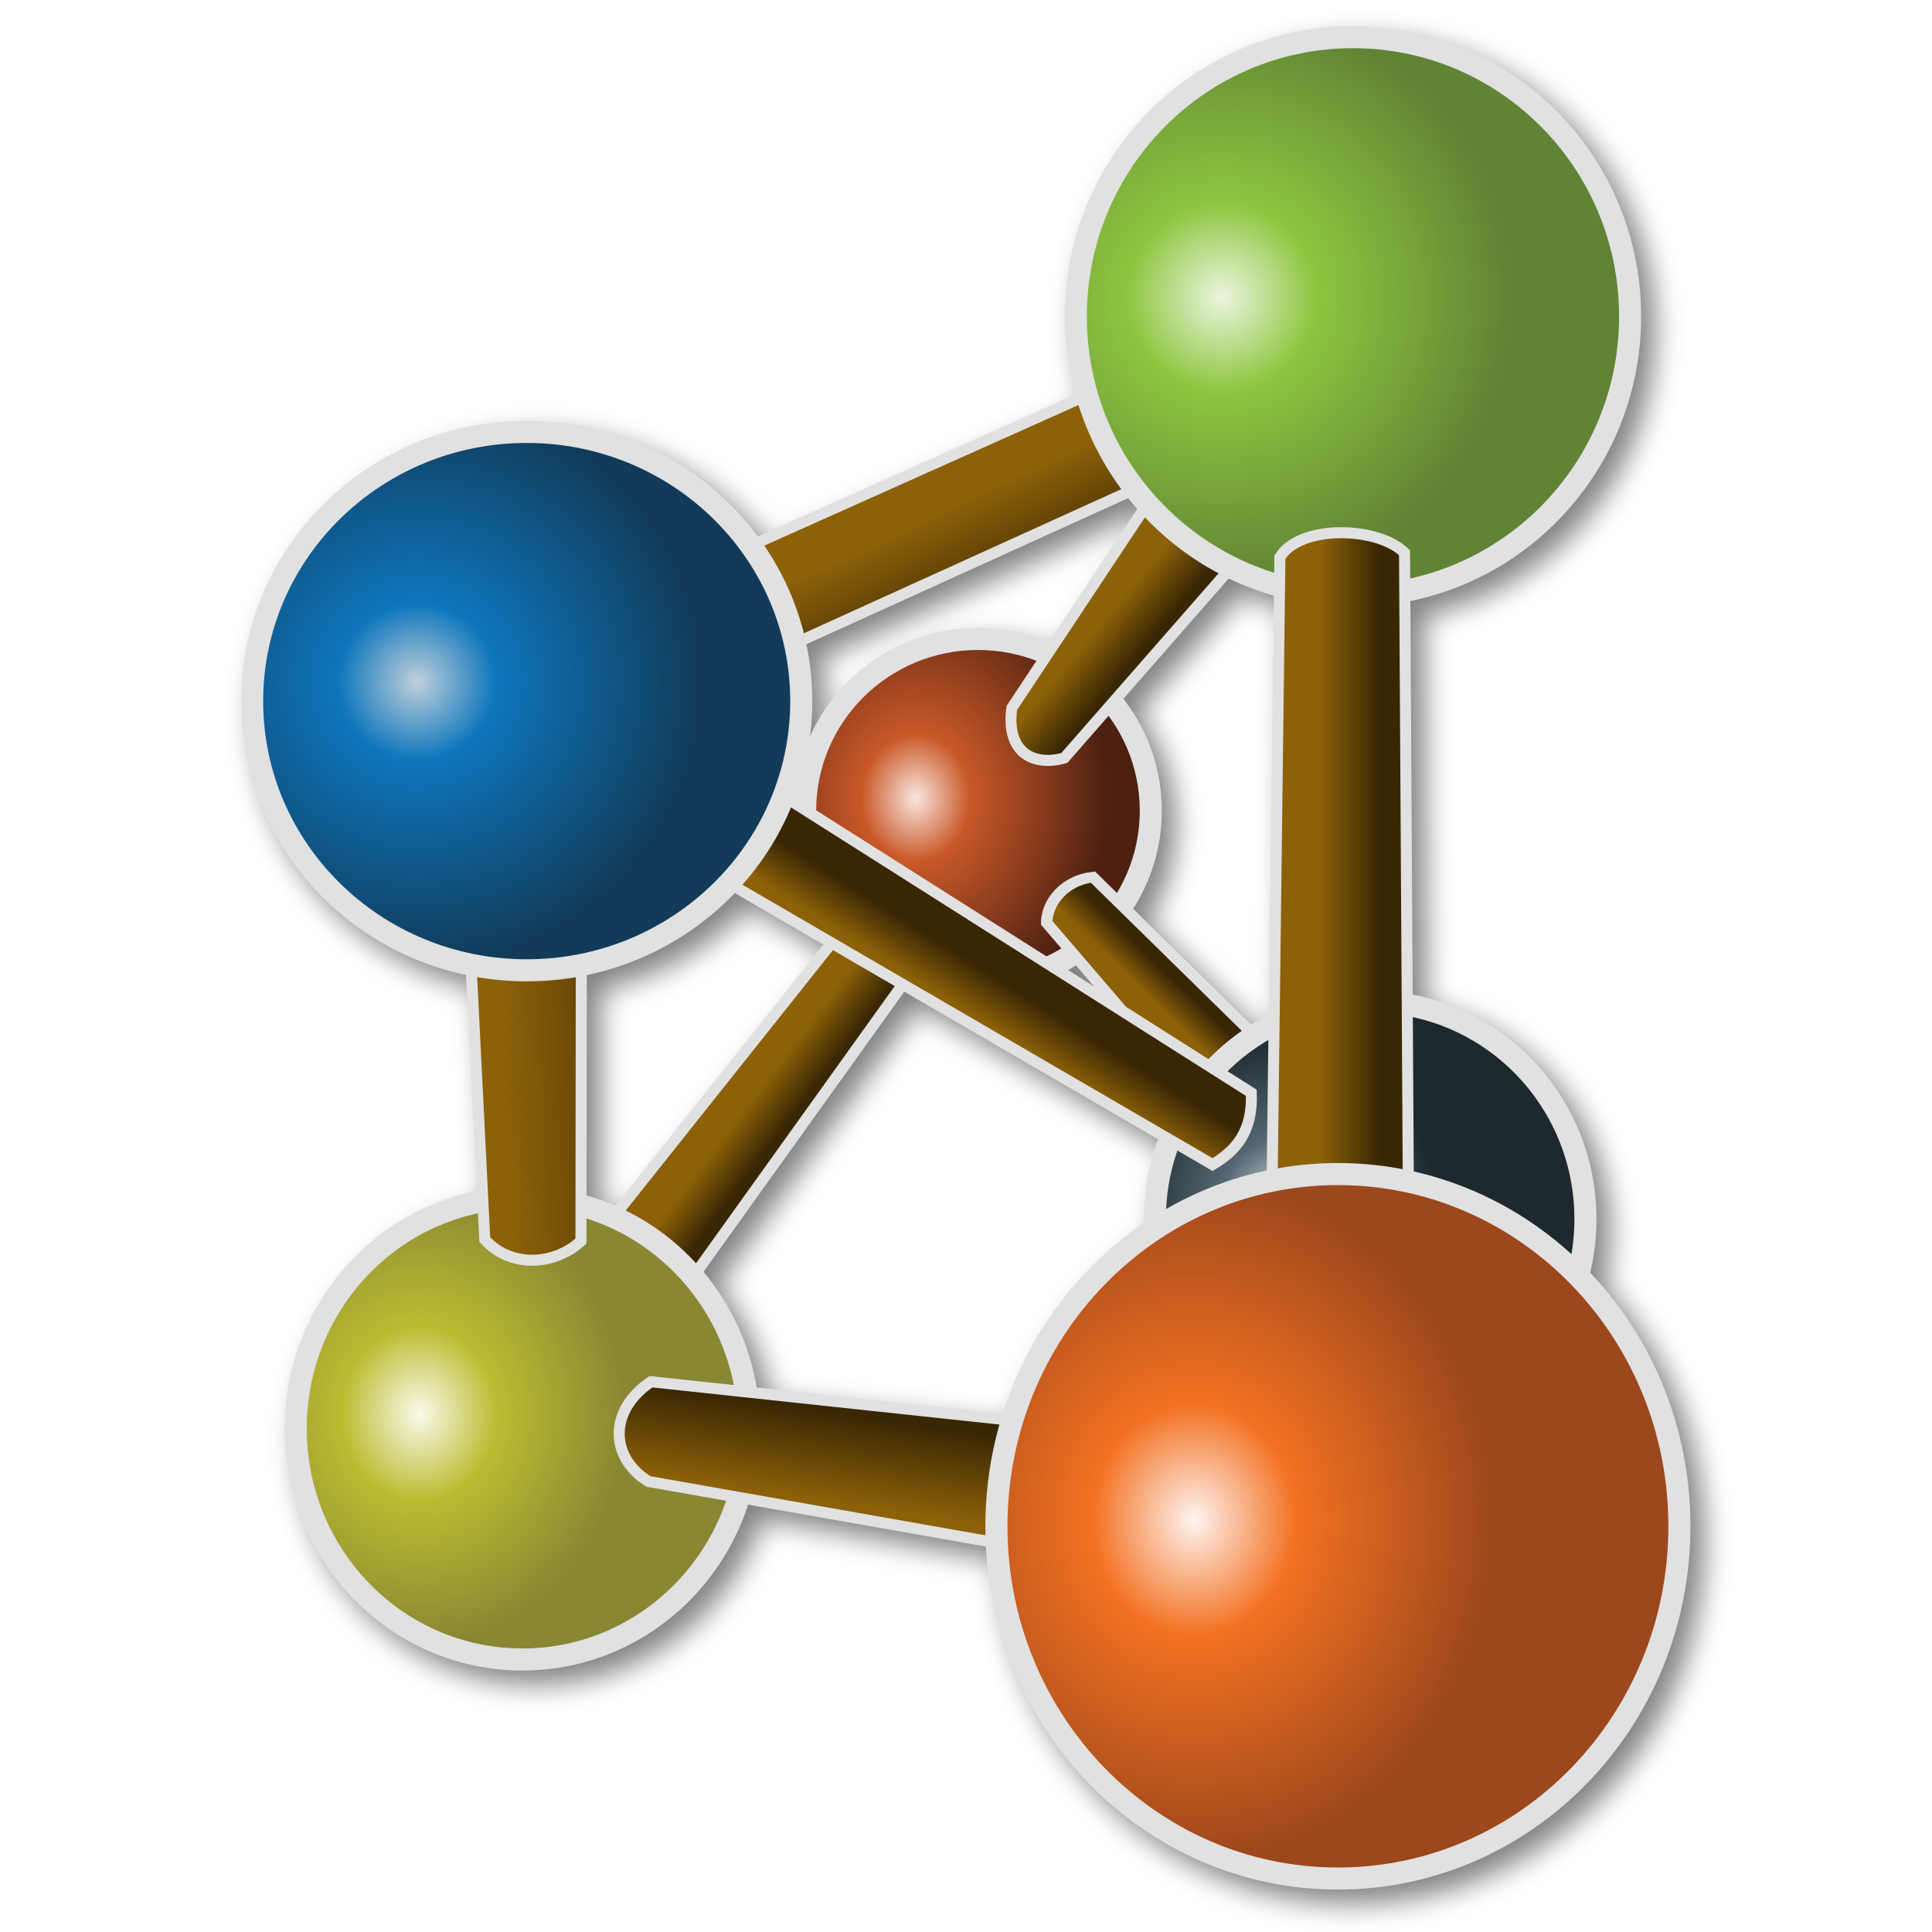
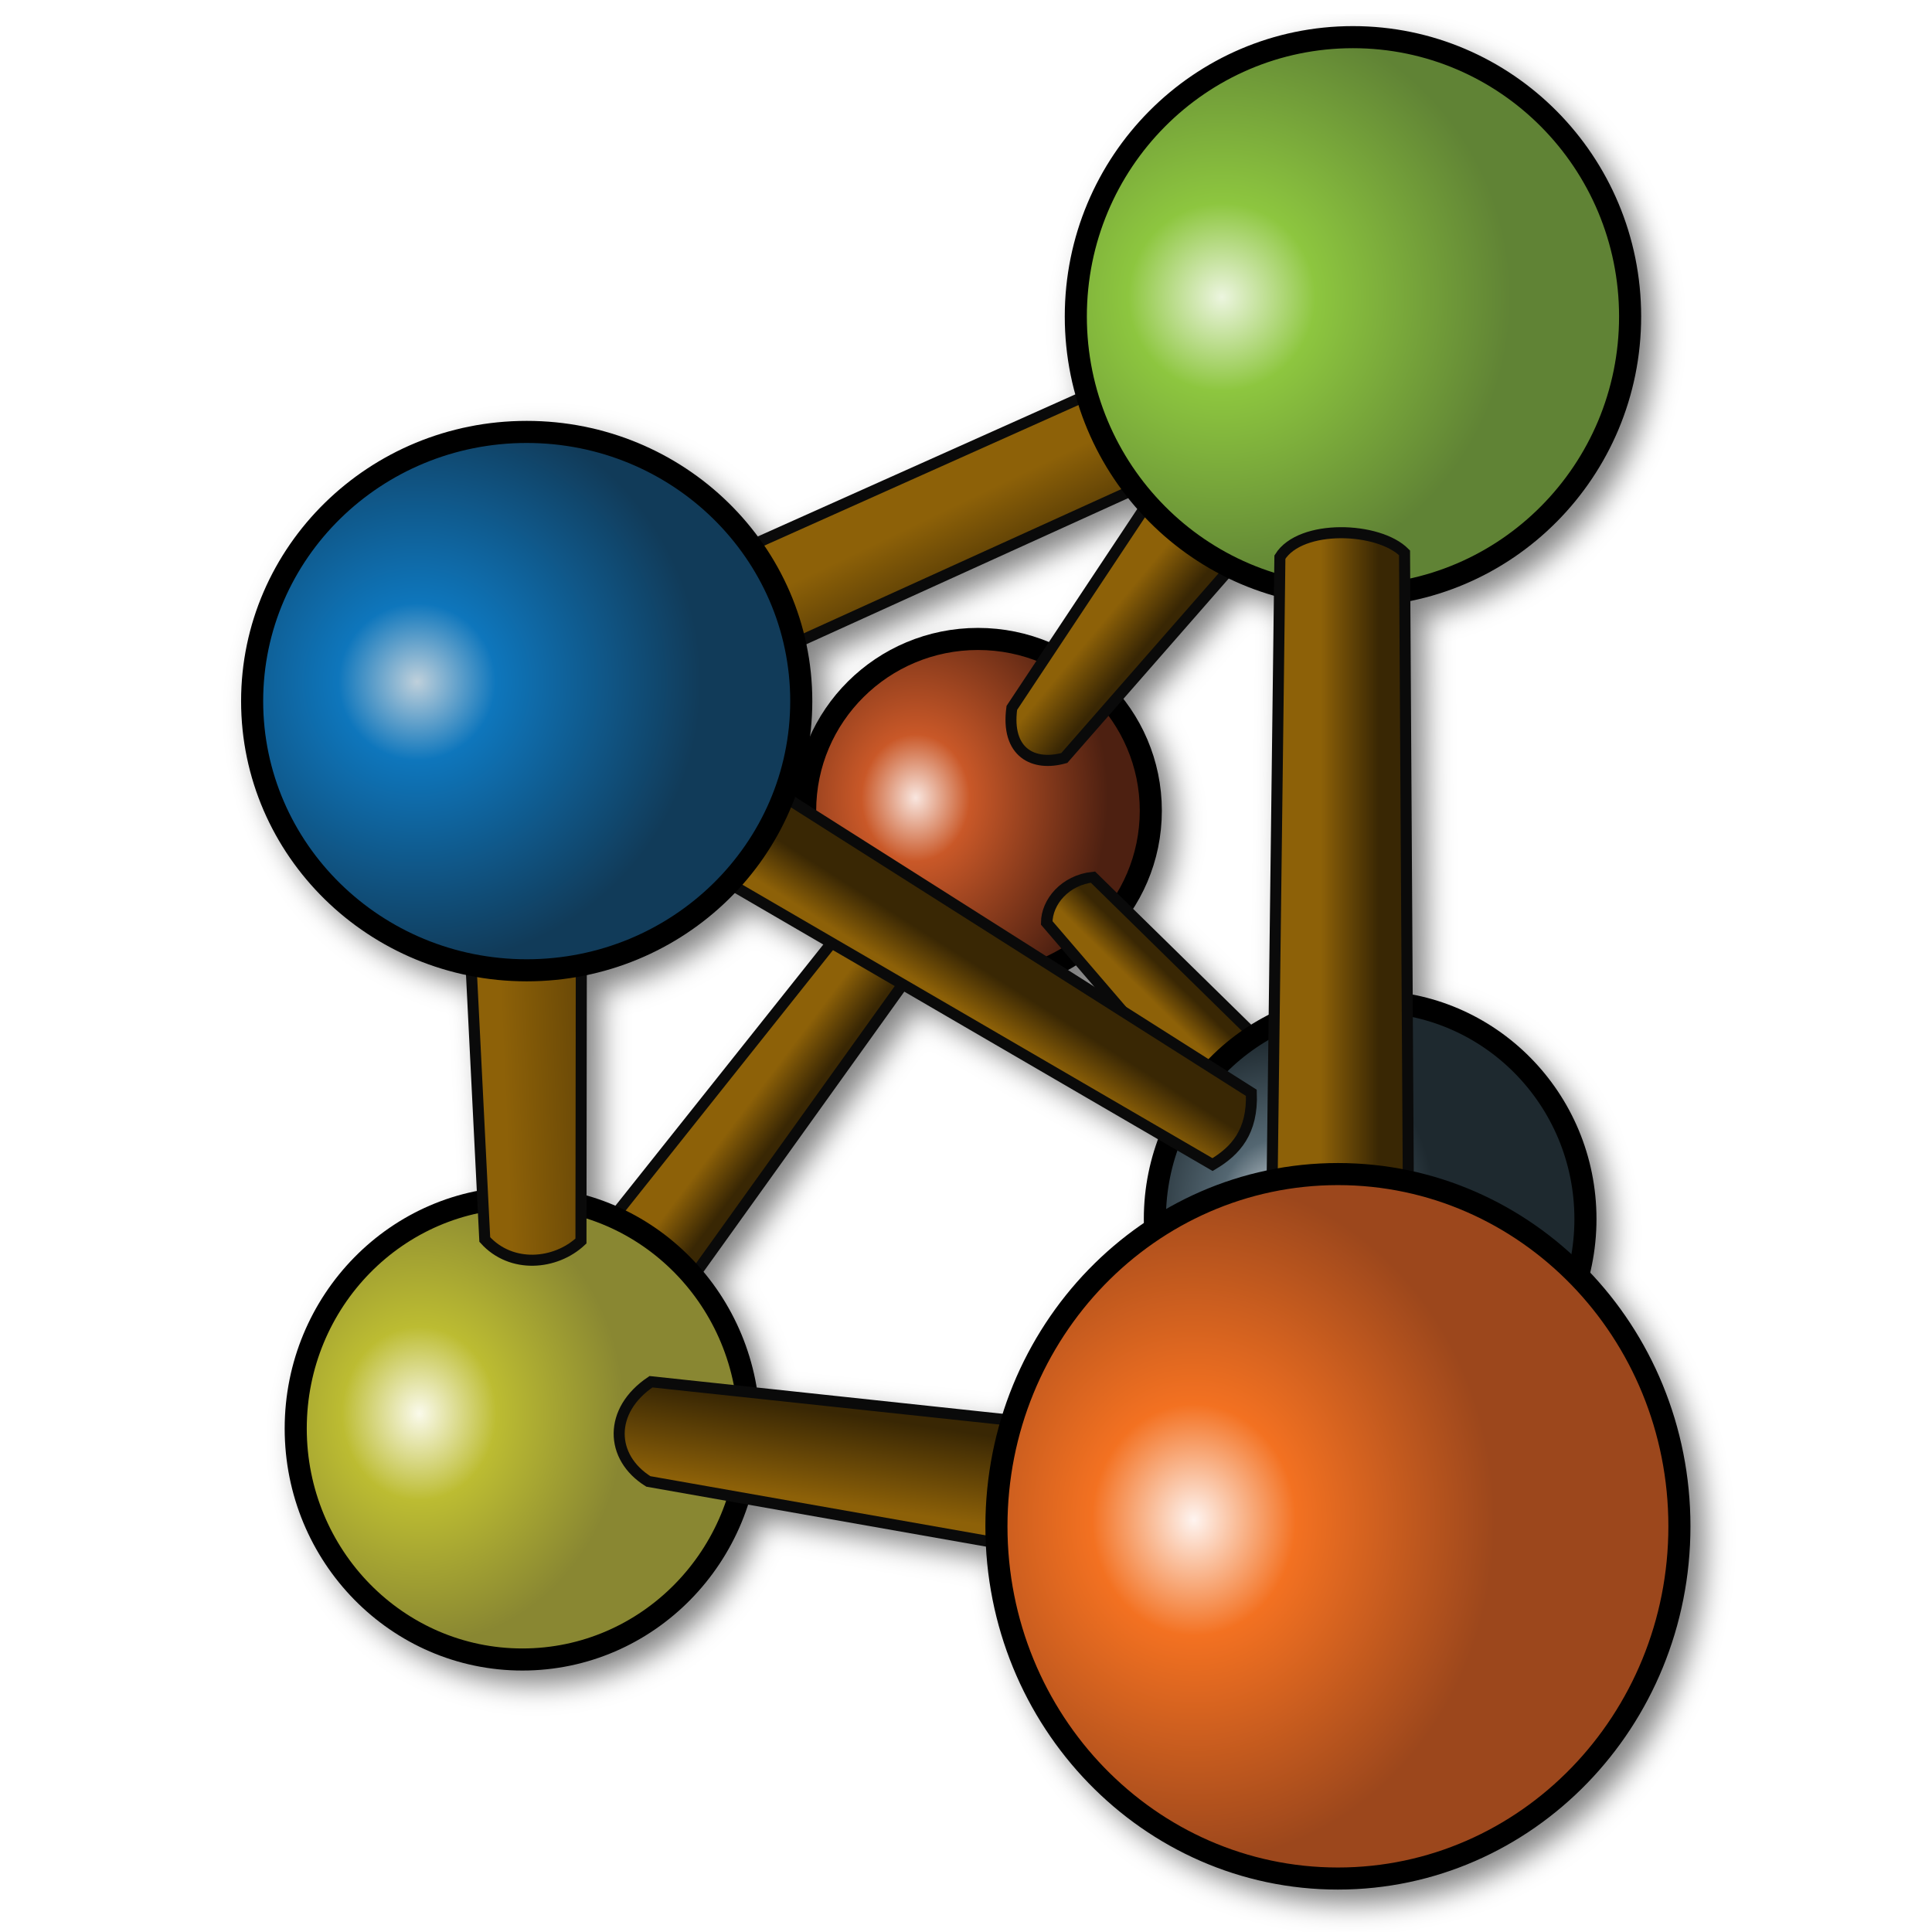
<svg xmlns="http://www.w3.org/2000/svg" xmlns:xlink="http://www.w3.org/1999/xlink" version="1.0" width="700" height="700" viewBox="0 0 7000 7000" preserveAspectRatio="xMidYMid meet" id="svg12359">
  <defs id="defs13426">
    <linearGradient id="linearGradient15533">
      <stop id="stop15535" offset="0" style="stop-color:#ecf5df;stop-opacity:1" />
      <stop style="stop-color:#8dc63f;stop-opacity:1" offset="0.324" id="stop15537" />
      <stop id="stop15539" offset="1" style="stop-color:#608335;stop-opacity:1" />
    </linearGradient>
    <linearGradient id="linearGradient15525">
      <stop id="stop15527" offset="0" style="stop-color:#fafaeb;stop-opacity:1" />
      <stop style="stop-color:#bcbc32;stop-opacity:1" offset="0.376" id="stop15529" />
      <stop id="stop15531" offset="1" style="stop-color:#898732;stop-opacity:1" />
    </linearGradient>
    <linearGradient id="linearGradient15517">
      <stop id="stop15519" offset="0" style="stop-color:#f9e6df;stop-opacity:1" />
      <stop style="stop-color:#c95828;stop-opacity:1" offset="0.282" id="stop15521" />
      <stop id="stop15523" offset="1" style="stop-color:#4d2011;stop-opacity:1" />
    </linearGradient>
    <linearGradient id="linearGradient15509">
      <stop id="stop15511" offset="0" style="stop-color:#bfd0db;stop-opacity:1" />
      <stop style="stop-color:#0e76bc;stop-opacity:1" offset="0.277" id="stop15513" />
      <stop id="stop15515" offset="1" style="stop-color:#113b59;stop-opacity:1" />
    </linearGradient>
    <linearGradient id="linearGradient15499">
      <stop id="stop15501" offset="0" style="stop-color:#fef4f0;stop-opacity:1" />
      <stop style="stop-color:#f37121;stop-opacity:1" offset="0.339" id="stop15503" />
      <stop id="stop15505" offset="1" style="stop-color:#9c471c;stop-opacity:1" />
    </linearGradient>
    <linearGradient id="linearGradient15469">
      <stop style="stop-color:#dce3e8;stop-opacity:1" offset="0" id="stop15471" />
      <stop id="stop15481" offset="0.405" style="stop-color:#546772;stop-opacity:1;" />
      <stop style="stop-color:#1e292f;stop-opacity:1" offset="1" id="stop15473" />
    </linearGradient>
    <linearGradient id="linearGradient15358">
      <stop style="stop-color:#8d6108;stop-opacity:1;" offset="0" id="stop15360" />
      <stop style="stop-color:#392704;stop-opacity:1" offset="1" id="stop15362" />
    </linearGradient>
    <linearGradient id="linearGradient15302">
      <stop id="stop15306" offset="0" style="stop-color:#8d6108;stop-opacity:1;" />
      <stop id="stop15308" offset="1" style="stop-color:#392704;stop-opacity:1" />
    </linearGradient>
-     <linearGradient xlink:href="#linearGradient15302" id="linearGradient15286" x1="4329.025" y1="3381.588" x2="4539.248" y2="3381.588" gradientUnits="userSpaceOnUse" gradientTransform="translate(693.6987,517.5213)" />
+     <linearGradient xlink:href="#linearGradient15302" id="linearGradient15286" x1="4329.025" y1="3381.588" x2="4539.248" y2="3381.588" gradientUnits="userSpaceOnUse" />
    <linearGradient xlink:href="#linearGradient15302" id="linearGradient15318" x1="5632.592" y1="1677.555" x2="5635.948" y2="1513.266" gradientUnits="userSpaceOnUse" />
    <linearGradient xlink:href="#linearGradient15302" id="linearGradient15326" x1="5155.363" y1="-185.044" x2="5150.141" y2="-294.59" gradientUnits="userSpaceOnUse" />
    <linearGradient xlink:href="#linearGradient15302" id="linearGradient15334" x1="419.03" y1="4251.473" x2="411.115" y2="4426.775" gradientUnits="userSpaceOnUse" />
    <linearGradient xlink:href="#linearGradient15358" id="linearGradient15342" x1="3521.27" y1="5116.37" x2="3521.805" y2="4792.325" gradientUnits="userSpaceOnUse" />
    <linearGradient xlink:href="#linearGradient15358" id="linearGradient15370" x1="-1864.708" y1="4250.473" x2="-1866.604" y2="4406.271" gradientUnits="userSpaceOnUse" />
    <linearGradient xlink:href="#linearGradient15358" id="linearGradient15378" x1="2304.552" y1="3004.182" x2="2311.82" y2="3424.472" gradientUnits="userSpaceOnUse" />
-     <linearGradient xlink:href="#linearGradient15358" id="linearGradient15392" x1="1362.553" y1="3843.111" x2="2047.723" y2="3811.967" gradientUnits="userSpaceOnUse" gradientTransform="translate(693.6987,517.5213)" />
-     <radialGradient xlink:href="#linearGradient15533" id="radialGradient15475" cx="3651.26" cy="1191.044" fx="3651.26" fy="1191.044" r="1004.163" gradientTransform="matrix(1.042441,0.02050033,-0.02058109,1.046545,882.8572,379.6628)" gradientUnits="userSpaceOnUse" />
-     <radialGradient xlink:href="#linearGradient15517" id="radialGradient15489" cx="2751.413" cy="2994.47" fx="2751.413" fy="2994.47" r="626.199" gradientTransform="matrix(1.111949,0.00733834,-0.00860958,1.304579,521.4105,-411.5748)" gradientUnits="userSpaceOnUse" />
-     <radialGradient xlink:href="#linearGradient15469" id="radialGradient15491" cx="4039.512" cy="4457.482" fx="4039.512" fy="4457.482" r="780.02" gradientTransform="matrix(0.7103159,-0.02695243,0.03035683,0.8000369,1877.932,1544.991)" gradientUnits="userSpaceOnUse" />
-     <radialGradient xlink:href="#linearGradient15499" id="radialGradient15493" cx="3732.047" cy="5649.134" fx="3732.047" fy="5649.134" r="1237.288" gradientTransform="matrix(0.88039,-0.00993027,0.0112797,1.000024,1213.971,519.0323)" gradientUnits="userSpaceOnUse" />
-     <radialGradient xlink:href="#linearGradient15525" id="radialGradient15495" cx="923.31" cy="5239.671" fx="923.31" fy="5239.671" r="821.284" gradientTransform="matrix(0.9057056,-0.00451836,0.00508014,1.018324,893.625,414.3216)" gradientUnits="userSpaceOnUse" />
-     <radialGradient xlink:href="#linearGradient15509" id="radialGradient15497" cx="916.671" cy="2580.827" fx="916.671" fy="2580.827" r="994.791" gradientTransform="matrix(1.033735,0.00580377,-0.00579498,1.032169,816.0654,425.5224)" gradientUnits="userSpaceOnUse" />
+     <linearGradient xlink:href="#linearGradient15358" id="linearGradient15392" x1="1362.553" y1="3843.111" x2="2047.723" y2="3811.967" gradientUnits="userSpaceOnUse" />
+     <radialGradient xlink:href="#linearGradient15533" id="radialGradient15475" cx="3651.26" cy="1191.044" fx="3651.26" fy="1191.044" r="1004.163" gradientTransform="matrix(1.042441,0.02050033,-0.02058109,1.046545,189.1585,-137.8585)" gradientUnits="userSpaceOnUse" />
+     <radialGradient xlink:href="#linearGradient15517" id="radialGradient15489" cx="2751.413" cy="2994.47" fx="2751.413" fy="2994.47" r="626.199" gradientTransform="matrix(1.111949,0.00733834,-0.00860958,1.304579,-172.2882,-929.0961)" gradientUnits="userSpaceOnUse" />
+     <radialGradient xlink:href="#linearGradient15469" id="radialGradient15491" cx="4039.512" cy="4457.482" fx="4039.512" fy="4457.482" r="780.02" gradientTransform="matrix(0.7103159,-0.02695243,0.03035683,0.8000369,1184.233,1027.47)" gradientUnits="userSpaceOnUse" />
+     <radialGradient xlink:href="#linearGradient15499" id="radialGradient15493" cx="3732.047" cy="5649.134" fx="3732.047" fy="5649.134" r="1237.288" gradientTransform="matrix(0.88039,-0.00993027,0.0112797,1.000024,520.2723,1.510988)" gradientUnits="userSpaceOnUse" />
+     <radialGradient xlink:href="#linearGradient15525" id="radialGradient15495" cx="923.31" cy="5239.671" fx="923.31" fy="5239.671" r="821.284" gradientTransform="matrix(0.9057056,-0.00451836,0.00508014,1.018324,199.9263,-103.1997)" gradientUnits="userSpaceOnUse" />
+     <radialGradient xlink:href="#linearGradient15509" id="radialGradient15497" cx="916.671" cy="2580.827" fx="916.671" fy="2580.827" r="994.791" gradientTransform="matrix(1.033735,0.00580377,-0.00579498,1.032169,122.3667,-91.99885)" gradientUnits="userSpaceOnUse" />
    <filter style="color-interpolation-filters:sRGB" id="filter10552">
      <feFlood flood-opacity="0.498" flood-color="rgb(0,0,0)" result="flood" id="feFlood10554" />
      <feComposite in="flood" in2="SourceGraphic" operator="in" result="composite1" id="feComposite10556" />
      <feGaussianBlur in="composite1" stdDeviation="50" result="blur" id="feGaussianBlur10558" />
      <feOffset dx="50" dy="50" result="offset" id="feOffset10560" />
      <feComposite in="SourceGraphic" in2="offset" operator="over" result="composite2" id="feComposite10562" />
    </filter>
-     <filter style="color-interpolation-filters:sRGB;" id="filter5140">
-       <feFlood flood-opacity="0.498" flood-color="rgb(0,0,0)" result="flood" id="feFlood5142" />
-       <feComposite in="flood" in2="SourceGraphic" operator="in" result="composite1" id="feComposite5144" />
-       <feGaussianBlur in="composite1" stdDeviation="50" result="blur" id="feGaussianBlur5146" />
-       <feOffset dx="50" dy="50" result="offset" id="feOffset5148" />
-       <feComposite in="SourceGraphic" in2="offset" operator="over" result="composite2" id="feComposite5150" />
-     </filter>
  </defs>
  <g id="layer15" style="display:inline;opacity:1" transform="translate(-237.4709,-624.5089)">
-     <g id="g5072" style="filter:url(#filter5140)">
-       <ellipse ry="622.306" rx="626.199" cy="3561.853" cx="3780.854" id="path14530-6" style="fill:url(#radialGradient15489);fill-opacity:1;fill-rule:evenodd;stroke:#e1e1e1;stroke-width:80;stroke-linecap:butt;stroke-linejoin:miter;stroke-miterlimit:4;stroke-dasharray:none;stroke-opacity:1;" />
-       <path id="rect15269" d="m -2793.091,4090.333 1726.296,66.447 22.149,283.625 -1739.603,20.631 z" style="fill:url(#linearGradient15370);fill-opacity:1;fill-rule:nonzero;stroke:#e1e1e1;stroke-width:40;stroke-miterlimit:4;stroke-dasharray:none;stroke-opacity:1;" transform="matrix(0.592175,-0.8058094,0.8058094,0.592175,693.6987,517.5213)" />
-       <ellipse ry="836.856" rx="821.284" cy="5800.333" cx="2130.219" id="path14530-35" style="fill:url(#radialGradient15495);fill-opacity:1;fill-rule:evenodd;stroke:#e1e1e1;stroke-width:80;stroke-linecap:butt;stroke-linejoin:miter;stroke-miterlimit:4;stroke-dasharray:none;stroke-opacity:1;" />
-       <path id="rect15259" d="m 1916.103,3561.854 428.231,7.786 -1.947,1551.364 c -92.135,86.295 -252.454,100.903 -348.481,-5.505 z" style="fill:url(#linearGradient15392);fill-opacity:1;fill-rule:nonzero;stroke:#e1e1e1;stroke-width:40;stroke-miterlimit:4;stroke-dasharray:none;stroke-opacity:1;" />
-       <path id="rect15265" d="m 4762.529,-337.059 1146.338,-54.613 21.173,334.532 -1139.716,-43.406 c -60.085,-52.129 -81.425,-155.022 -27.795,-236.513 z" style="fill:url(#linearGradient15326);fill-opacity:1;fill-rule:nonzero;stroke:#e1e1e1;stroke-width:40.072;stroke-miterlimit:4;stroke-dasharray:none;stroke-opacity:1;" transform="matrix(0.6799098,0.7332957,-0.7881251,0.6155151,693.6987,517.5213)" />
-       <ellipse ry="787.806" rx="780.02" cy="5041.197" cx="5201.803" id="path14530-7" style="fill:url(#radialGradient15491);fill-opacity:1;fill-rule:evenodd;stroke:#e1e1e1;stroke-width:80;stroke-linecap:butt;stroke-linejoin:miter;stroke-miterlimit:4;stroke-dasharray:none;stroke-opacity:1;" />
-       <path id="rect15263" d="m -131.271,4172.478 1124.035,-71.216 -27.846,410.711 -1122.241,-78.314 c -92.188,-68.958 -116.666,-179.969 26.052,-261.181 z" style="fill:url(#linearGradient15334);fill-opacity:1;fill-rule:nonzero;stroke:#e1e1e1;stroke-width:40.002;stroke-miterlimit:4;stroke-dasharray:none;stroke-opacity:1;" transform="matrix(0.6045911,-0.796536,0.7883036,0.6152865,693.6987,517.5213)" />
-       <path id="rect15261" d="m 1190.386,2836.11 1414.663,10.867 17.399,380.902 -1435.296,-3.171 z" style="fill:url(#linearGradient15378);fill-opacity:1;fill-rule:nonzero;stroke:#e1e1e1;stroke-width:40;stroke-miterlimit:4;stroke-dasharray:none;stroke-opacity:1;" transform="matrix(0.9096215,-0.4154379,0.4154379,0.9096215,693.6987,517.5213)" />
-       <ellipse ry="1011.949" rx="1004.163" cy="1771.07" cx="5139.514" id="path14530" style="fill:url(#radialGradient15475);fill-opacity:1;fill-rule:evenodd;stroke:#e1e1e1;stroke-width:80;stroke-linecap:butt;stroke-linejoin:miter;stroke-miterlimit:4;stroke-dasharray:none;stroke-opacity:1;" />
-       <path id="rect15267" d="m 3229.939,1320.189 2353.525,50.672 c 77.071,117.859 58.77,209.323 12.115,295.205 l -2399.275,40.278 z" style="fill:url(#linearGradient15318);fill-opacity:1;fill-rule:nonzero;stroke:#e1e1e1;stroke-width:40.001;stroke-miterlimit:4;stroke-dasharray:none;stroke-opacity:1;" transform="matrix(0.8558063,0.5172964,-0.5111947,0.859465,693.6987,517.5213)" />
-       <ellipse ry="975.326" rx="994.791" cy="3164.767" cx="2145.791" id="path14530-3" style="fill:url(#radialGradient15497);fill-opacity:1;fill-rule:evenodd;stroke:#e1e1e1;stroke-width:80;stroke-linecap:butt;stroke-linejoin:miter;stroke-miterlimit:4;stroke-dasharray:none;stroke-opacity:1;" />
-       <path id="rect15255" d="m 4874.79,2643.104 c 74.963,-120.605 358.301,-110.223 451.589,-15.572 l 15.572,2600.53 -498.305,-85.646 z" style="fill:url(#linearGradient15286);fill-opacity:1;fill-rule:nonzero;stroke:#e1e1e1;stroke-width:40;stroke-miterlimit:4;stroke-dasharray:none;stroke-opacity:1;" />
-       <path id="rect15257" d="m 2631.946,4778.846 1694.305,-69.022 13.413,473.384 -1664.086,-45.657 c -151.293,-65.892 -181.275,-233.262 -43.632,-358.705 z" style="fill:url(#linearGradient15342);fill-opacity:1;fill-rule:nonzero;stroke:#e1e1e1;stroke-width:40;stroke-miterlimit:4;stroke-dasharray:none;stroke-opacity:1;" transform="matrix(0.9891795,0.1467101,-0.1467101,0.9891795,693.6987,517.5213)" />
-       <ellipse ry="1276.218" rx="1237.288" cy="6154.598" cx="5085.012" id="path14530-5" style="fill:url(#radialGradient15493);fill-opacity:1;fill-rule:evenodd;stroke:#e1e1e1;stroke-width:80;stroke-linecap:butt;stroke-linejoin:miter;stroke-miterlimit:4;stroke-dasharray:none;stroke-opacity:1;" />
+     <g id="g10524" style="filter:url(#filter10552)" transform="translate(693.6987,517.5213)">
+       <ellipse ry="622.306" rx="626.199" cy="3044.332" cx="3087.156" id="path14530-6" style="fill:url(#radialGradient15489);fill-opacity:1;fill-rule:evenodd;stroke:#000000;stroke-width:80;stroke-linecap:butt;stroke-linejoin:miter;stroke-miterlimit:4;stroke-dasharray:none;stroke-opacity:1" />
+       <path id="rect15269" d="m -2793.091,4090.333 1726.296,66.447 22.149,283.625 -1739.603,20.631 z" style="fill:url(#linearGradient15370);fill-opacity:1;fill-rule:nonzero;stroke:#0a0a0a;stroke-width:40;stroke-miterlimit:4;stroke-dasharray:none;stroke-opacity:1" transform="matrix(0.592175,-0.8058094,0.8058094,0.592175,0,0)" />
+       <ellipse ry="836.856" rx="821.284" cy="5282.812" cx="1436.52" id="path14530-35" style="fill:url(#radialGradient15495);fill-opacity:1;fill-rule:evenodd;stroke:#000000;stroke-width:80;stroke-linecap:butt;stroke-linejoin:miter;stroke-miterlimit:4;stroke-dasharray:none;stroke-opacity:1" />
+       <path id="rect15259" d="m 1222.405,3044.332 428.231,7.786 -1.947,1551.364 c -92.135,86.295 -252.454,100.903 -348.481,-5.505 z" style="fill:url(#linearGradient15392);fill-opacity:1;fill-rule:nonzero;stroke:#0a0a0a;stroke-width:40;stroke-miterlimit:4;stroke-dasharray:none;stroke-opacity:1" />
+       <path id="rect15265" d="m 4762.529,-337.059 1146.338,-54.613 21.173,334.532 -1139.716,-43.406 c -60.085,-52.129 -81.425,-155.022 -27.795,-236.513 z" style="fill:url(#linearGradient15326);fill-opacity:1;fill-rule:nonzero;stroke:#0a0a0a;stroke-width:40.072;stroke-miterlimit:4;stroke-dasharray:none;stroke-opacity:1" transform="matrix(0.6799098,0.7332957,-0.7881251,0.6155151,0,0)" />
+       <ellipse ry="787.806" rx="780.02" cy="4523.675" cx="4508.105" id="path14530-7" style="fill:url(#radialGradient15491);fill-opacity:1;fill-rule:evenodd;stroke:#000000;stroke-width:80;stroke-linecap:butt;stroke-linejoin:miter;stroke-miterlimit:4;stroke-dasharray:none;stroke-opacity:1" />
+       <path id="rect15263" d="m -131.271,4172.478 1124.035,-71.216 -27.846,410.711 -1122.241,-78.314 c -92.188,-68.958 -116.666,-179.969 26.052,-261.181 z" style="fill:url(#linearGradient15334);fill-opacity:1;fill-rule:nonzero;stroke:#0a0a0a;stroke-width:40.002;stroke-miterlimit:4;stroke-dasharray:none;stroke-opacity:1" transform="matrix(0.6045911,-0.796536,0.7883036,0.6152865,0,0)" />
+       <path id="rect15261" d="m 1190.386,2836.11 1414.663,10.867 17.399,380.902 -1435.296,-3.171 z" style="fill:url(#linearGradient15378);fill-opacity:1;fill-rule:nonzero;stroke:#0a0a0a;stroke-width:40;stroke-miterlimit:4;stroke-dasharray:none;stroke-opacity:1" transform="matrix(0.9096215,-0.4154379,0.4154379,0.9096215,0,0)" />
+       <ellipse ry="1011.949" rx="1004.163" cy="1253.549" cx="4445.815" id="path14530" style="fill:url(#radialGradient15475);fill-opacity:1;fill-rule:evenodd;stroke:#000000;stroke-width:80;stroke-linecap:butt;stroke-linejoin:miter;stroke-miterlimit:4;stroke-dasharray:none;stroke-opacity:1" />
+       <path id="rect15267" d="m 3229.939,1320.189 2353.525,50.672 c 77.071,117.859 58.77,209.323 12.115,295.205 l -2399.275,40.278 z" style="fill:url(#linearGradient15318);fill-opacity:1;fill-rule:nonzero;stroke:#0a0a0a;stroke-width:40.001;stroke-miterlimit:4;stroke-dasharray:none;stroke-opacity:1" transform="matrix(0.8558063,0.5172964,-0.5111947,0.859465,0,0)" />
+       <ellipse ry="975.326" rx="994.791" cy="2647.246" cx="1452.092" id="path14530-3" style="fill:url(#radialGradient15497);fill-opacity:1;fill-rule:evenodd;stroke:#000000;stroke-width:80;stroke-linecap:butt;stroke-linejoin:miter;stroke-miterlimit:4;stroke-dasharray:none;stroke-opacity:1" />
+       <path id="rect15255" d="m 4181.091,2125.582 c 74.963,-120.605 358.301,-110.223 451.589,-15.572 l 15.572,2600.53 -498.305,-85.646 z" style="fill:url(#linearGradient15286);fill-opacity:1;fill-rule:nonzero;stroke:#0a0a0a;stroke-width:40;stroke-miterlimit:4;stroke-dasharray:none;stroke-opacity:1" />
+       <path id="rect15257" d="m 2631.946,4778.846 1694.305,-69.022 13.413,473.384 -1664.086,-45.657 c -151.293,-65.892 -181.275,-233.262 -43.632,-358.705 z" style="fill:url(#linearGradient15342);fill-opacity:1;fill-rule:nonzero;stroke:#0a0a0a;stroke-width:40;stroke-miterlimit:4;stroke-dasharray:none;stroke-opacity:1" transform="matrix(0.9891795,0.1467101,-0.1467101,0.9891795,0,0)" />
+       <ellipse ry="1276.218" rx="1237.288" cy="5637.077" cx="4391.313" id="path14530-5" style="fill:url(#radialGradient15493);fill-opacity:1;fill-rule:evenodd;stroke:#000000;stroke-width:80;stroke-linecap:butt;stroke-linejoin:miter;stroke-miterlimit:4;stroke-dasharray:none;stroke-opacity:1" />
    </g>
  </g>
</svg>
